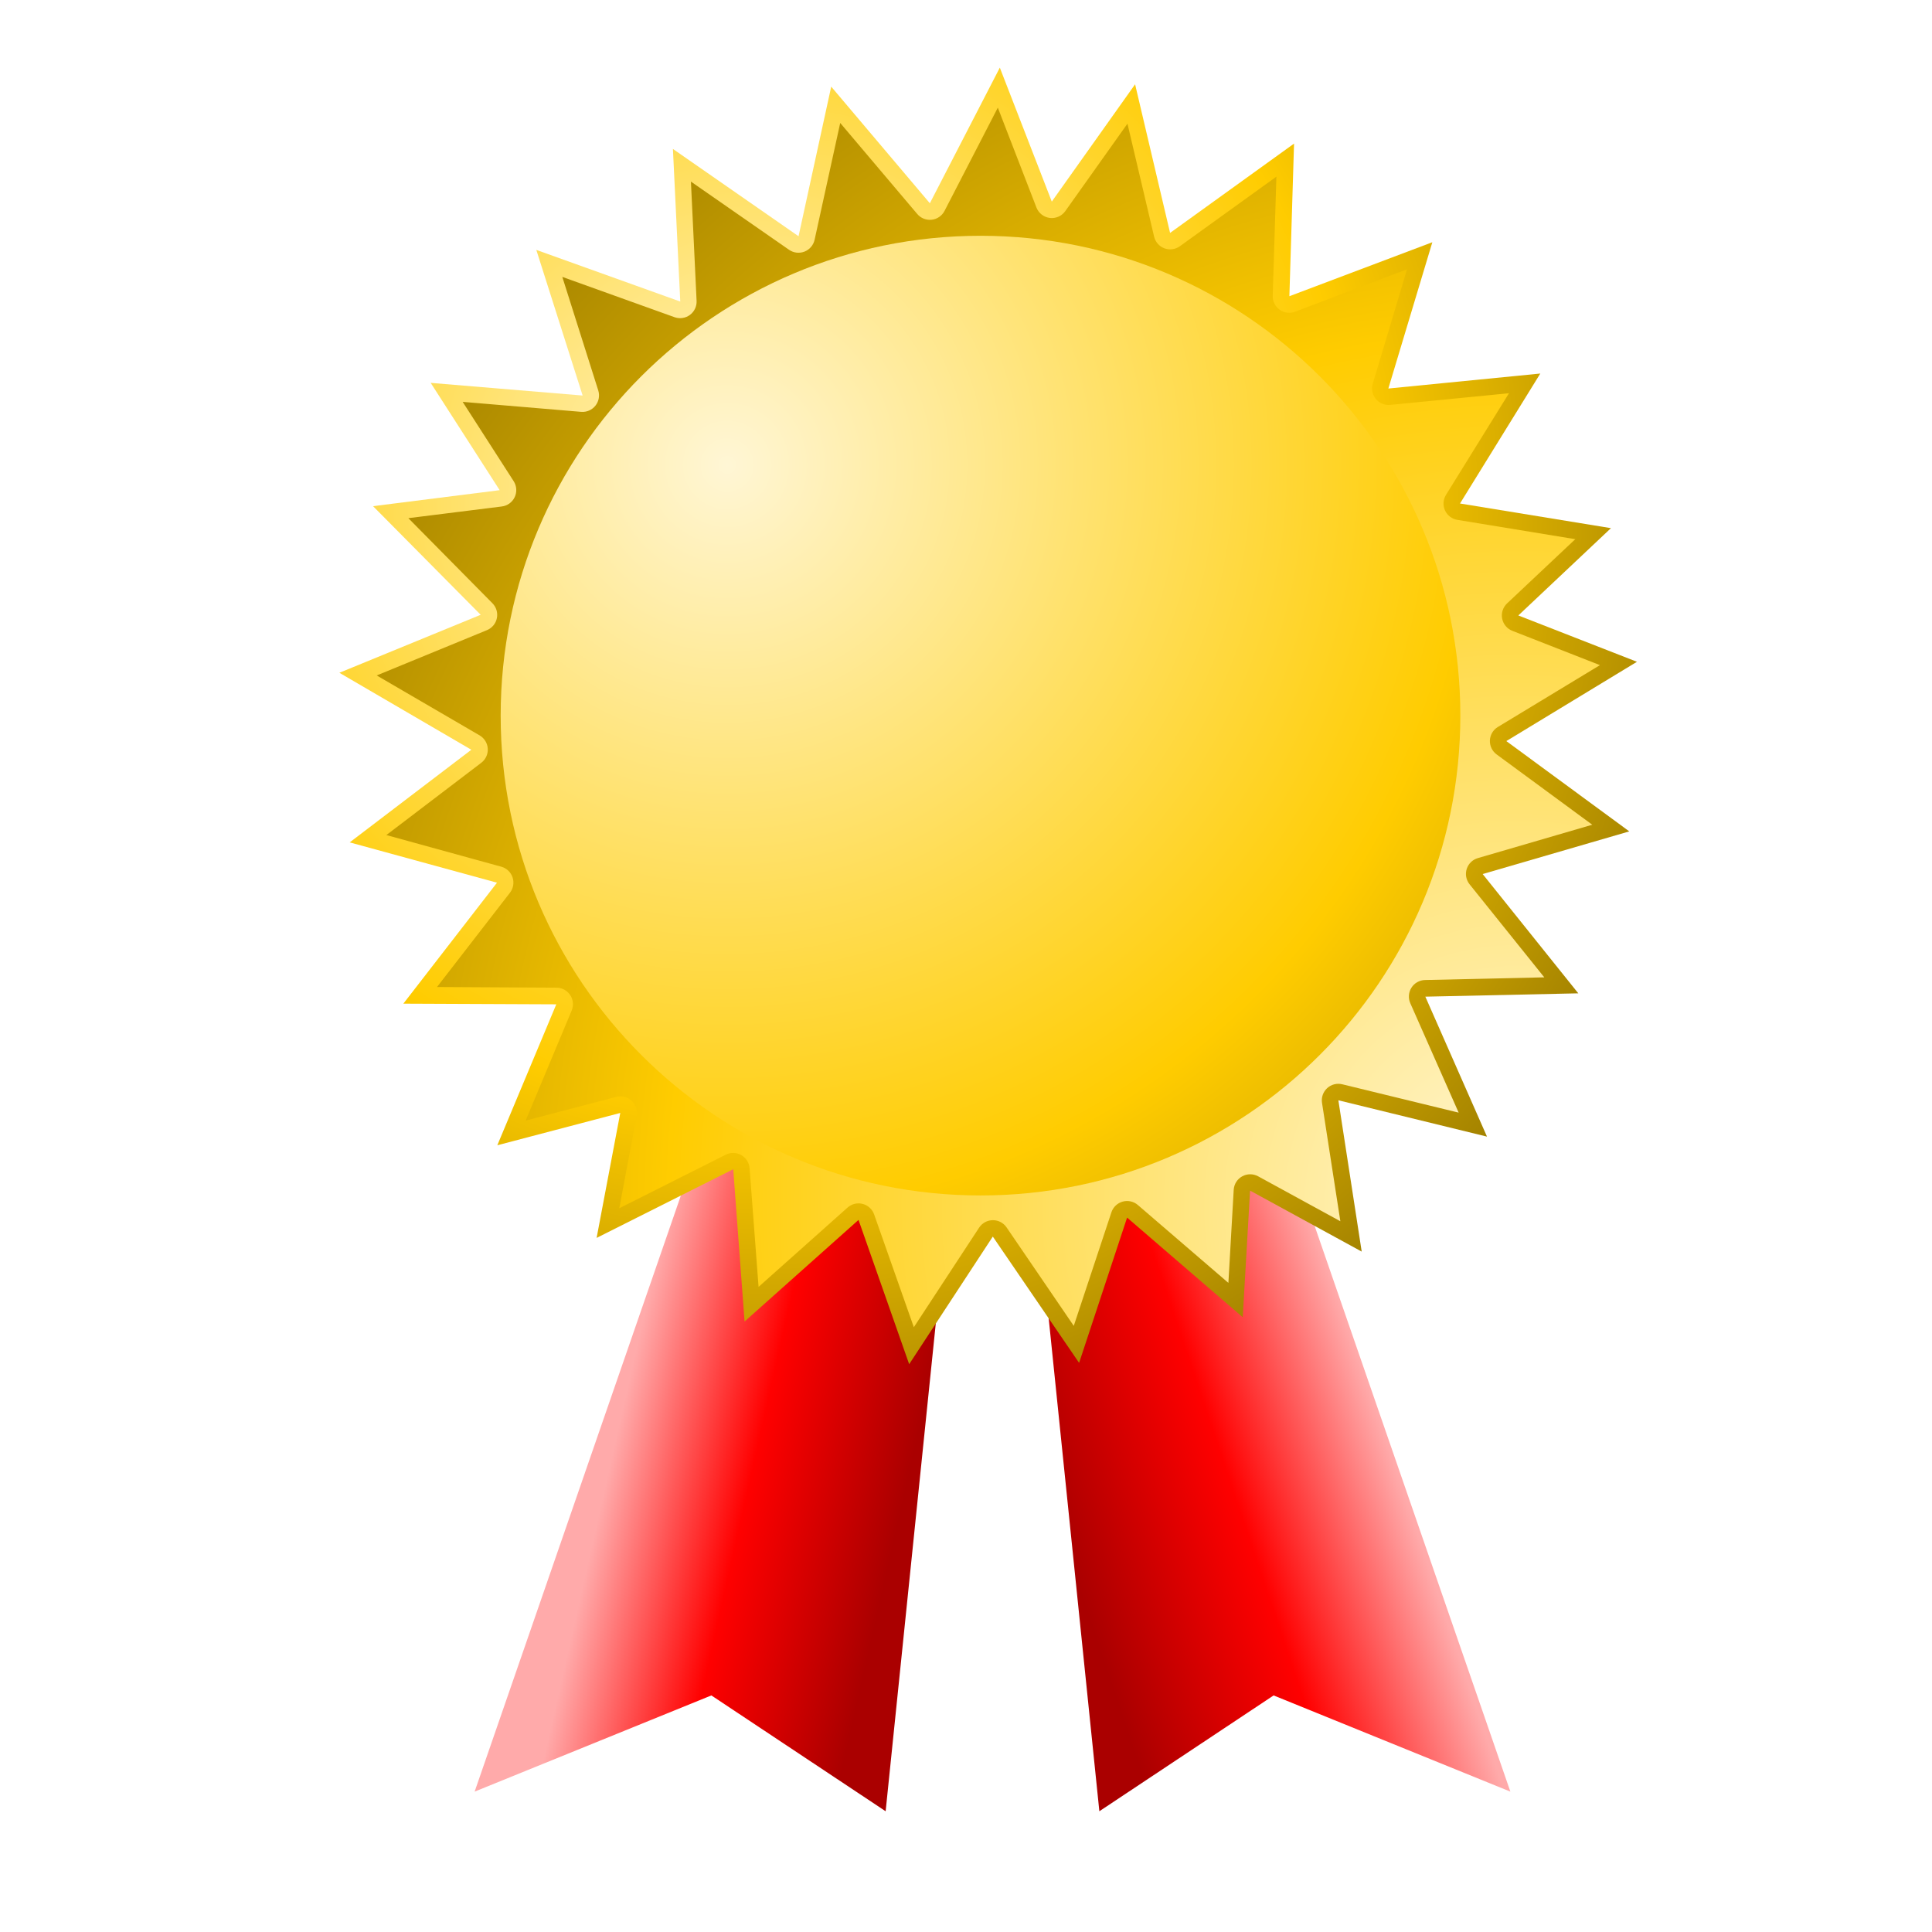
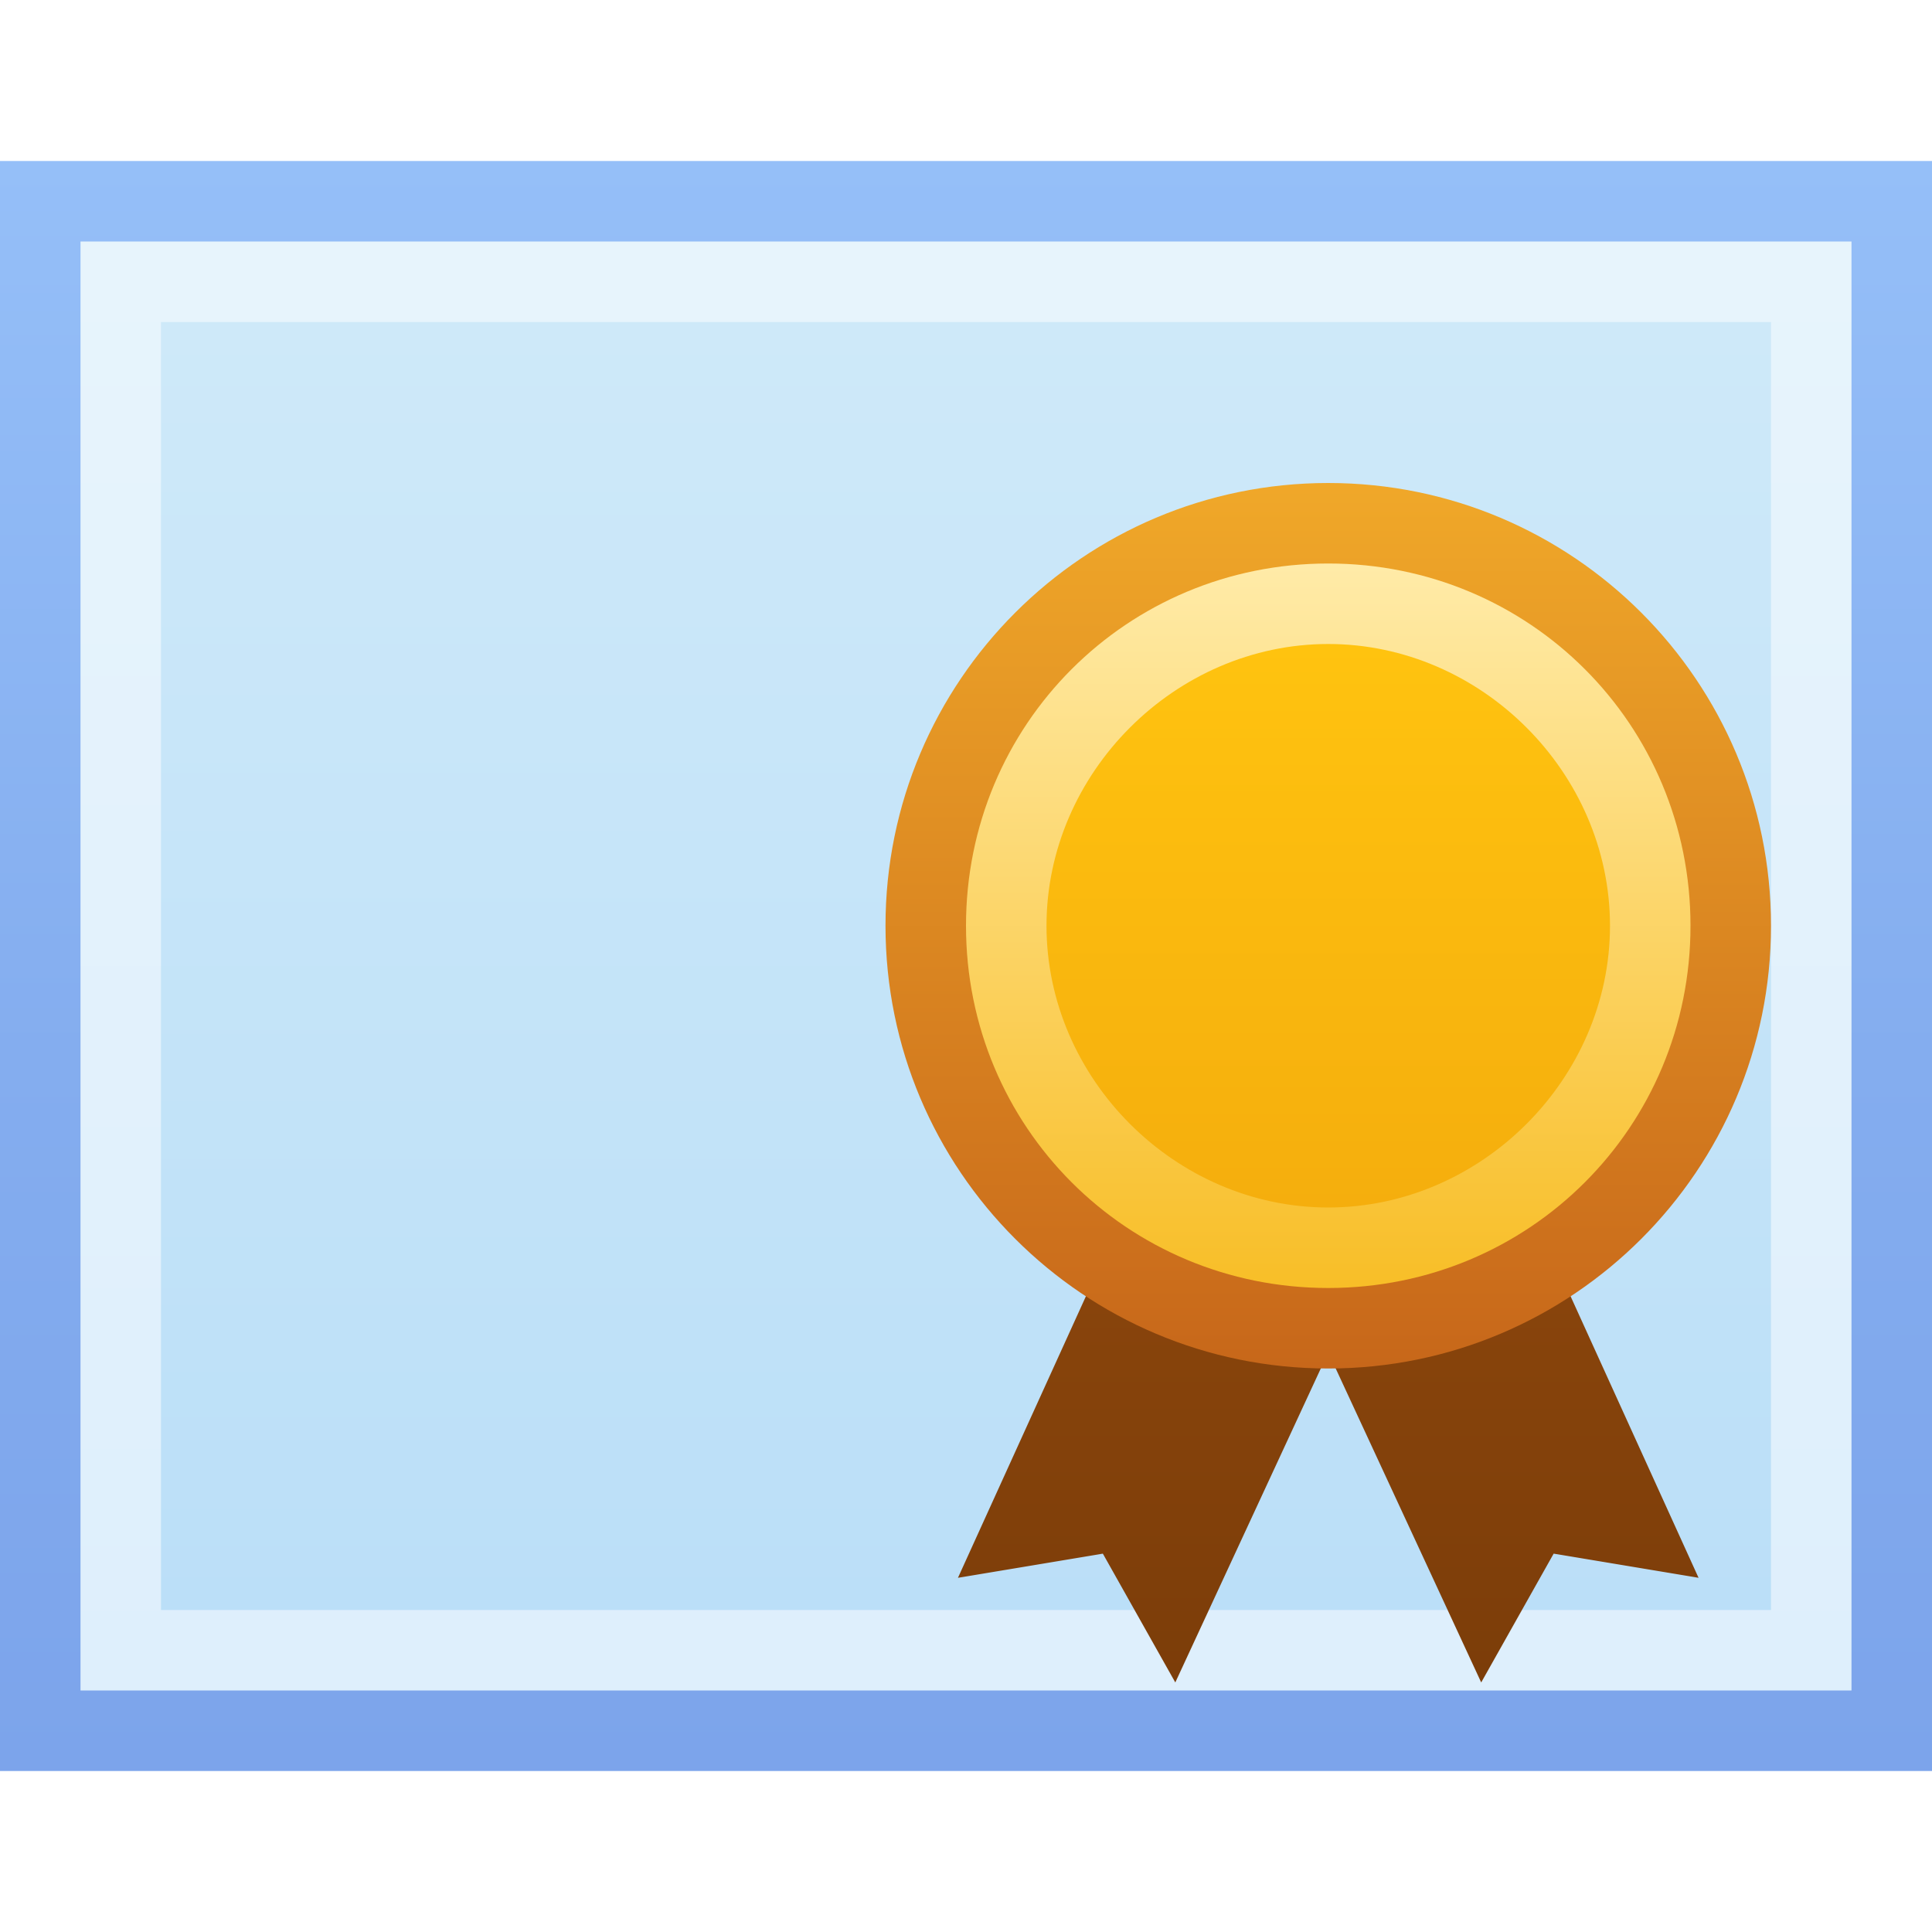
- <svg xmlns="http://www.w3.org/2000/svg" xmlns:xlink="http://www.w3.org/1999/xlink" width="128" height="128" id="svg2" version="1.1">
-   <defs id="defs4">
-     <linearGradient id="linearGradient3860">
-       <stop style="stop-color:#aa0000;stop-opacity:1;" offset="0" id="stop3862" />
-       <stop id="stop3868" offset="0.523" style="stop-color:#ff0000;stop-opacity:1" />
-       <stop style="stop-color:#ffaaaa;stop-opacity:1" offset="1" id="stop3864" />
-     </linearGradient>
-     <linearGradient id="linearGradient3792">
-       <stop style="stop-color:#fff6d5;stop-opacity:1;" offset="0" id="stop3794" />
-       <stop id="stop3800" offset="0.54" style="stop-color:#ffcc00;stop-opacity:1" />
-       <stop style="stop-color:#806600;stop-opacity:1" offset="1" id="stop3796" />
-     </linearGradient>
-     <radialGradient xlink:href="#linearGradient3792" id="radialGradient3798" cx="54.995" cy="68.019" fx="54.995" fy="68.019" r="61.344" gradientTransform="matrix(1.196129,0,0,1.208195,-15.62743,875.3832)" gradientUnits="userSpaceOnUse" />
-     <radialGradient xlink:href="#linearGradient3792" id="radialGradient3013" gradientUnits="userSpaceOnUse" gradientTransform="matrix(1.497445,0,0,1.51255,-20.56195,-29.16632)" cx="92.058" cy="111.159" fx="92.058" fy="111.159" r="61.344" />
-     <filter id="filter3827" x="-0.126" width="1.252" y="-0.139" height="1.277" color-interpolation-filters="sRGB">
-       <feGaussianBlur stdDeviation="5.608" id="feGaussianBlur3829" />
-     </filter>
-     <radialGradient xlink:href="#linearGradient3792" id="radialGradient3833" gradientUnits="userSpaceOnUse" gradientTransform="matrix(1.497445,0,0,1.51255,-24.06195,-30.88507)" cx="54.995" cy="68.019" fx="54.995" fy="68.019" r="61.344" />
-     <radialGradient xlink:href="#linearGradient3792" id="radialGradient3837" gradientUnits="userSpaceOnUse" gradientTransform="matrix(1.497445,0,0,1.51255,-24.06195,-30.88507)" cx="54.995" cy="68.019" fx="54.995" fy="68.019" r="61.344" />
-     <radialGradient xlink:href="#linearGradient3792" id="radialGradient3841" gradientUnits="userSpaceOnUse" gradientTransform="matrix(1.497445,0,0,1.51255,-24.06195,-30.88507)" cx="102.576" cy="111.654" fx="102.576" fy="111.654" r="61.344" />
-     <radialGradient xlink:href="#linearGradient3792" id="radialGradient3845" gradientUnits="userSpaceOnUse" gradientTransform="matrix(2.398759,0,0,2.469119,-116.5153,-137.6902)" cx="102.576" cy="111.654" fx="102.576" fy="111.654" r="61.344" />
-     <radialGradient xlink:href="#linearGradient3792" id="radialGradient3854" cx="58.25" cy="68.862" fx="58.25" fy="68.862" r="45" gradientUnits="userSpaceOnUse" gradientTransform="matrix(2.805556,-0.6555556,0.6555556,2.805556,-150.3166,-86.14839)" />
-     <linearGradient xlink:href="#linearGradient3860" id="linearGradient3866" x1="87.151" y1="174.666" x2="112.43" y2="167.772" gradientUnits="userSpaceOnUse" />
-     <linearGradient xlink:href="#linearGradient3860" id="linearGradient3876" x1="75.502" y1="155.282" x2="53.337" y2="151.216" gradientUnits="userSpaceOnUse" />
-     <linearGradient xlink:href="#linearGradient3860" id="linearGradient3903" gradientUnits="userSpaceOnUse" x1="75.502" y1="155.282" x2="53.337" y2="151.216" />
-     <linearGradient xlink:href="#linearGradient3860" id="linearGradient3905" gradientUnits="userSpaceOnUse" x1="87.151" y1="174.666" x2="112.43" y2="167.772" />
-     <linearGradient xlink:href="#linearGradient3860" id="linearGradient3908" gradientUnits="userSpaceOnUse" x1="87.151" y1="174.666" x2="112.43" y2="167.772" gradientTransform="matrix(0.8713824,0,0,0.7064551,-4.281611,906.7008)" />
-     <linearGradient xlink:href="#linearGradient3860" id="linearGradient3911" gradientUnits="userSpaceOnUse" x1="75.502" y1="155.282" x2="53.337" y2="151.216" gradientTransform="matrix(0.8713824,0,0,0.7064551,-4.281611,906.7008)" />
-     <radialGradient xlink:href="#linearGradient3792" id="radialGradient3913" gradientUnits="userSpaceOnUse" gradientTransform="matrix(1.694616,0,0,1.744322,-73.33845,809.4288)" cx="102.576" cy="111.654" fx="102.576" fy="111.654" r="61.344" />
-   </defs>
-   <g id="layer1" transform="translate(0,-924.3622)">
-     <path style="fill:url(#linearGradient3911);fill-opacity:1;stroke:none" d="m 50.615,987.657 -19.17,55.405 15.685,-6.373 11.546,7.673 5.882,-57.226 -6.1,-4.942 z" id="path3856" />
-     <path id="path3858" d="m 80.896,987.657 19.17,55.405 -15.685,-6.373 -11.546,7.673 -5.882,-57.226 6.1,-4.942 z" style="fill:url(#linearGradient3908);fill-opacity:1;stroke:none" />
-     <path style="fill:url(#radialGradient3798);fill-opacity:1;fill-rule:evenodd;stroke:none" d="m 66.241,928.844 -4.636,8.985 -6.535,-7.727 -2.164,9.912 -8.323,-5.784 0.486,10.111 -9.537,-3.422 3.069,9.648 -10.067,-0.839 4.57,7.109 -8.389,1.06 7.131,7.197 -9.361,3.841 8.742,5.1 -8.058,6.137 9.758,2.671 -6.204,8.014 10.133,0.044 -3.908,9.338 8.146,-2.141 -1.567,8.279 9.051,-4.548 0.751,10.089 7.55,-6.733 3.356,9.559 5.541,-8.455 5.718,8.367 3.179,-9.625 7.661,6.601 0.486,-8.389 7.396,4.04 -1.545,-10.023 9.846,2.406 -4.084,-9.272 10.133,-0.221 -6.336,-7.903 9.714,-2.826 -8.146,-5.983 8.654,-5.254 -7.859,-3.069 6.137,-5.784 -10.001,-1.634 5.32,-8.61 -10.067,0.993 2.914,-9.692 -9.471,3.576 0.309,-10.111 -8.213,5.917 -2.318,-9.846 -5.519,7.771 z" id="path3001" />
-     <path style="fill:url(#radialGradient3913);fill-opacity:1;fill-rule:evenodd;stroke:none" d="m 66.109,931.493 -3.532,6.844 a 1.094,1.094 0 0 1 -1.81,0.199 l -5.1,-6.027 -1.7,7.749 a 1.094,1.094 0 0 1 -1.678,0.662 l -6.513,-4.526 0.375,7.903 a 1.094,1.094 0 0 1 -1.457,1.082 l -7.44,-2.671 2.384,7.528 a 1.094,1.094 0 0 1 -1.126,1.413 l -7.859,-0.662 3.378,5.254 a 1.094,1.094 0 0 1 -0.795,1.678 l -6.181,0.773 5.563,5.63 a 1.094,1.094 0 0 1 -0.353,1.788 l -7.307,3.002 6.822,3.974 a 1.094,1.094 0 0 1 0.11,1.81 l -6.292,4.791 7.616,2.097 a 1.094,1.094 0 0 1 0.574,1.722 l -4.835,6.248 7.903,0.044 a 1.094,1.094 0 0 1 1.016,1.523 l -3.047,7.285 5.983,-1.567 a 1.094,1.094 0 0 1 1.369,1.258 l -1.148,6.115 7.065,-3.554 a 1.094,1.094 0 0 1 1.567,0.883 l 0.596,7.881 5.894,-5.254 a 1.094,1.094 0 0 1 1.766,0.464 l 2.627,7.462 4.327,-6.601 a 1.094,1.094 0 0 1 1.81,-0.023 l 4.459,6.535 2.495,-7.528 a 1.094,1.094 0 0 1 1.744,-0.486 l 6.005,5.166 0.353,-6.181 a 1.094,1.094 0 0 1 1.612,-0.883 l 5.453,2.98 -1.214,-7.837 a 1.094,1.094 0 0 1 1.347,-1.236 l 7.705,1.877 -3.201,-7.241 a 1.094,1.094 0 0 1 0.971,-1.545 l 7.903,-0.177 -4.945,-6.159 a 1.094,1.094 0 0 1 0.552,-1.744 l 7.572,-2.208 -6.336,-4.658 a 1.094,1.094 0 0 1 0.066,-1.81 l 6.778,-4.106 -5.806,-2.274 a 1.094,1.094 0 0 1 -0.353,-1.81 l 4.526,-4.261 -7.815,-1.28 a 1.094,1.094 0 0 1 -0.751,-1.656 l 4.173,-6.733 -7.881,0.773 a 1.094,1.094 0 0 1 -1.148,-1.391 l 2.274,-7.594 -7.396,2.804 a 1.094,1.094 0 0 1 -1.501,-1.06 l 0.243,-7.881 -6.402,4.614 a 1.094,1.094 0 0 1 -1.7,-0.64 l -1.766,-7.484 -4.128,5.806 a 1.094,1.094 0 0 1 -1.899,-0.243 l -2.561,-6.623 z" id="path3843" />
-     <path style="fill:url(#radialGradient3854);fill-opacity:1;fill-rule:evenodd;stroke:none" id="path3022" d="m 127,92.362 a 45,45 0 1 1 -90,0 45,45 0 1 1 90,0 z" transform="matrix(0.7064551,0,0,0.7064551,7.031664,906.5242)" />
-   </g>
+ <svg xmlns="http://www.w3.org/2000/svg" version="1.1" x="0px" y="0px" width="24px" height="24px" viewBox="0 -2 24 24" style="overflow:visible;enable-background:new 0 -2 24 24;" xml:space="preserve">
+   <defs>
+ </defs>
+   <linearGradient id="SVGID_1_" gradientUnits="userSpaceOnUse" x1="11.999" y1="0" x2="11.999" y2="20">
+     <stop offset="0" style="stop-color:#95BFF8" />
+     <stop offset="0.557" style="stop-color:#84ADEF" />
+     <stop offset="1" style="stop-color:#7CA4EB" />
+   </linearGradient>
+   <rect style="fill:url(#SVGID_1_);" width="24" height="20" />
+   <linearGradient id="SVGID_2_" gradientUnits="userSpaceOnUse" x1="11.999" y1="1" x2="11.999" y2="19">
+     <stop offset="0" style="stop-color:#E7F4FC" />
+     <stop offset="1" style="stop-color:#DEEFFC" />
+   </linearGradient>
+   <rect x="1" y="1" style="fill:url(#SVGID_2_);" width="22" height="18" />
+   <linearGradient id="SVGID_3_" gradientUnits="userSpaceOnUse" x1="11.999" y1="2" x2="11.999" y2="18">
+     <stop offset="0" style="stop-color:#CEE9F9" />
+     <stop offset="1" style="stop-color:#BBDFF8" />
+   </linearGradient>
+   <rect x="2" y="2" style="fill:url(#SVGID_3_);" width="20" height="16" />
+   <linearGradient id="SVGID_4_" gradientUnits="userSpaceOnUse" x1="16.5" y1="12.146" x2="16.5" y2="18.854">
+     <stop offset="0" style="stop-color:#8D470D" />
+     <stop offset="1" style="stop-color:#7C3D09" />
+   </linearGradient>
+   <polygon style="fill:url(#SVGID_4_);" points="18.6,12.1 16.5,13.1 14.4,12.1 11.9,17.6 13.7,17.3 14.6,18.9 16.5,14.8 18.4,18.9   19.3,17.3 21.1,17.6 " />
+   <linearGradient id="SVGID_5_" gradientUnits="userSpaceOnUse" x1="16.5" y1="4" x2="16.5" y2="15.001">
+     <stop offset="0" style="stop-color:#F0A829" />
+     <stop offset="1" style="stop-color:#C7671A" />
+   </linearGradient>
+   <circle style="fill:url(#SVGID_5_);" cx="16.5" cy="9.5" r="5.5" />
+   <linearGradient id="SVGID_6_" gradientUnits="userSpaceOnUse" x1="16.5" y1="5" x2="16.5" y2="14.001">
+     <stop offset="0" style="stop-color:#FFEBA8" />
+     <stop offset="1" style="stop-color:#F8BE27" />
+   </linearGradient>
+   <path style="fill:url(#SVGID_6_);" d="M16.5,14C14,14,12,12,12,9.5S14,5,16.5,5S21,7,21,9.5S19,14,16.5,14z" />
+   <linearGradient id="SVGID_7_" gradientUnits="userSpaceOnUse" x1="16.5" y1="6" x2="16.5" y2="13.001">
+     <stop offset="0" style="stop-color:#FFC30F" />
+     <stop offset="1" style="stop-color:#F5AE0D" />
+   </linearGradient>
+   <path style="fill:url(#SVGID_7_);" d="M16.5,13c-1.9,0-3.5-1.6-3.5-3.5S14.6,6,16.5,6S20,7.6,20,9.5S18.4,13,16.5,13z" />
</svg>
